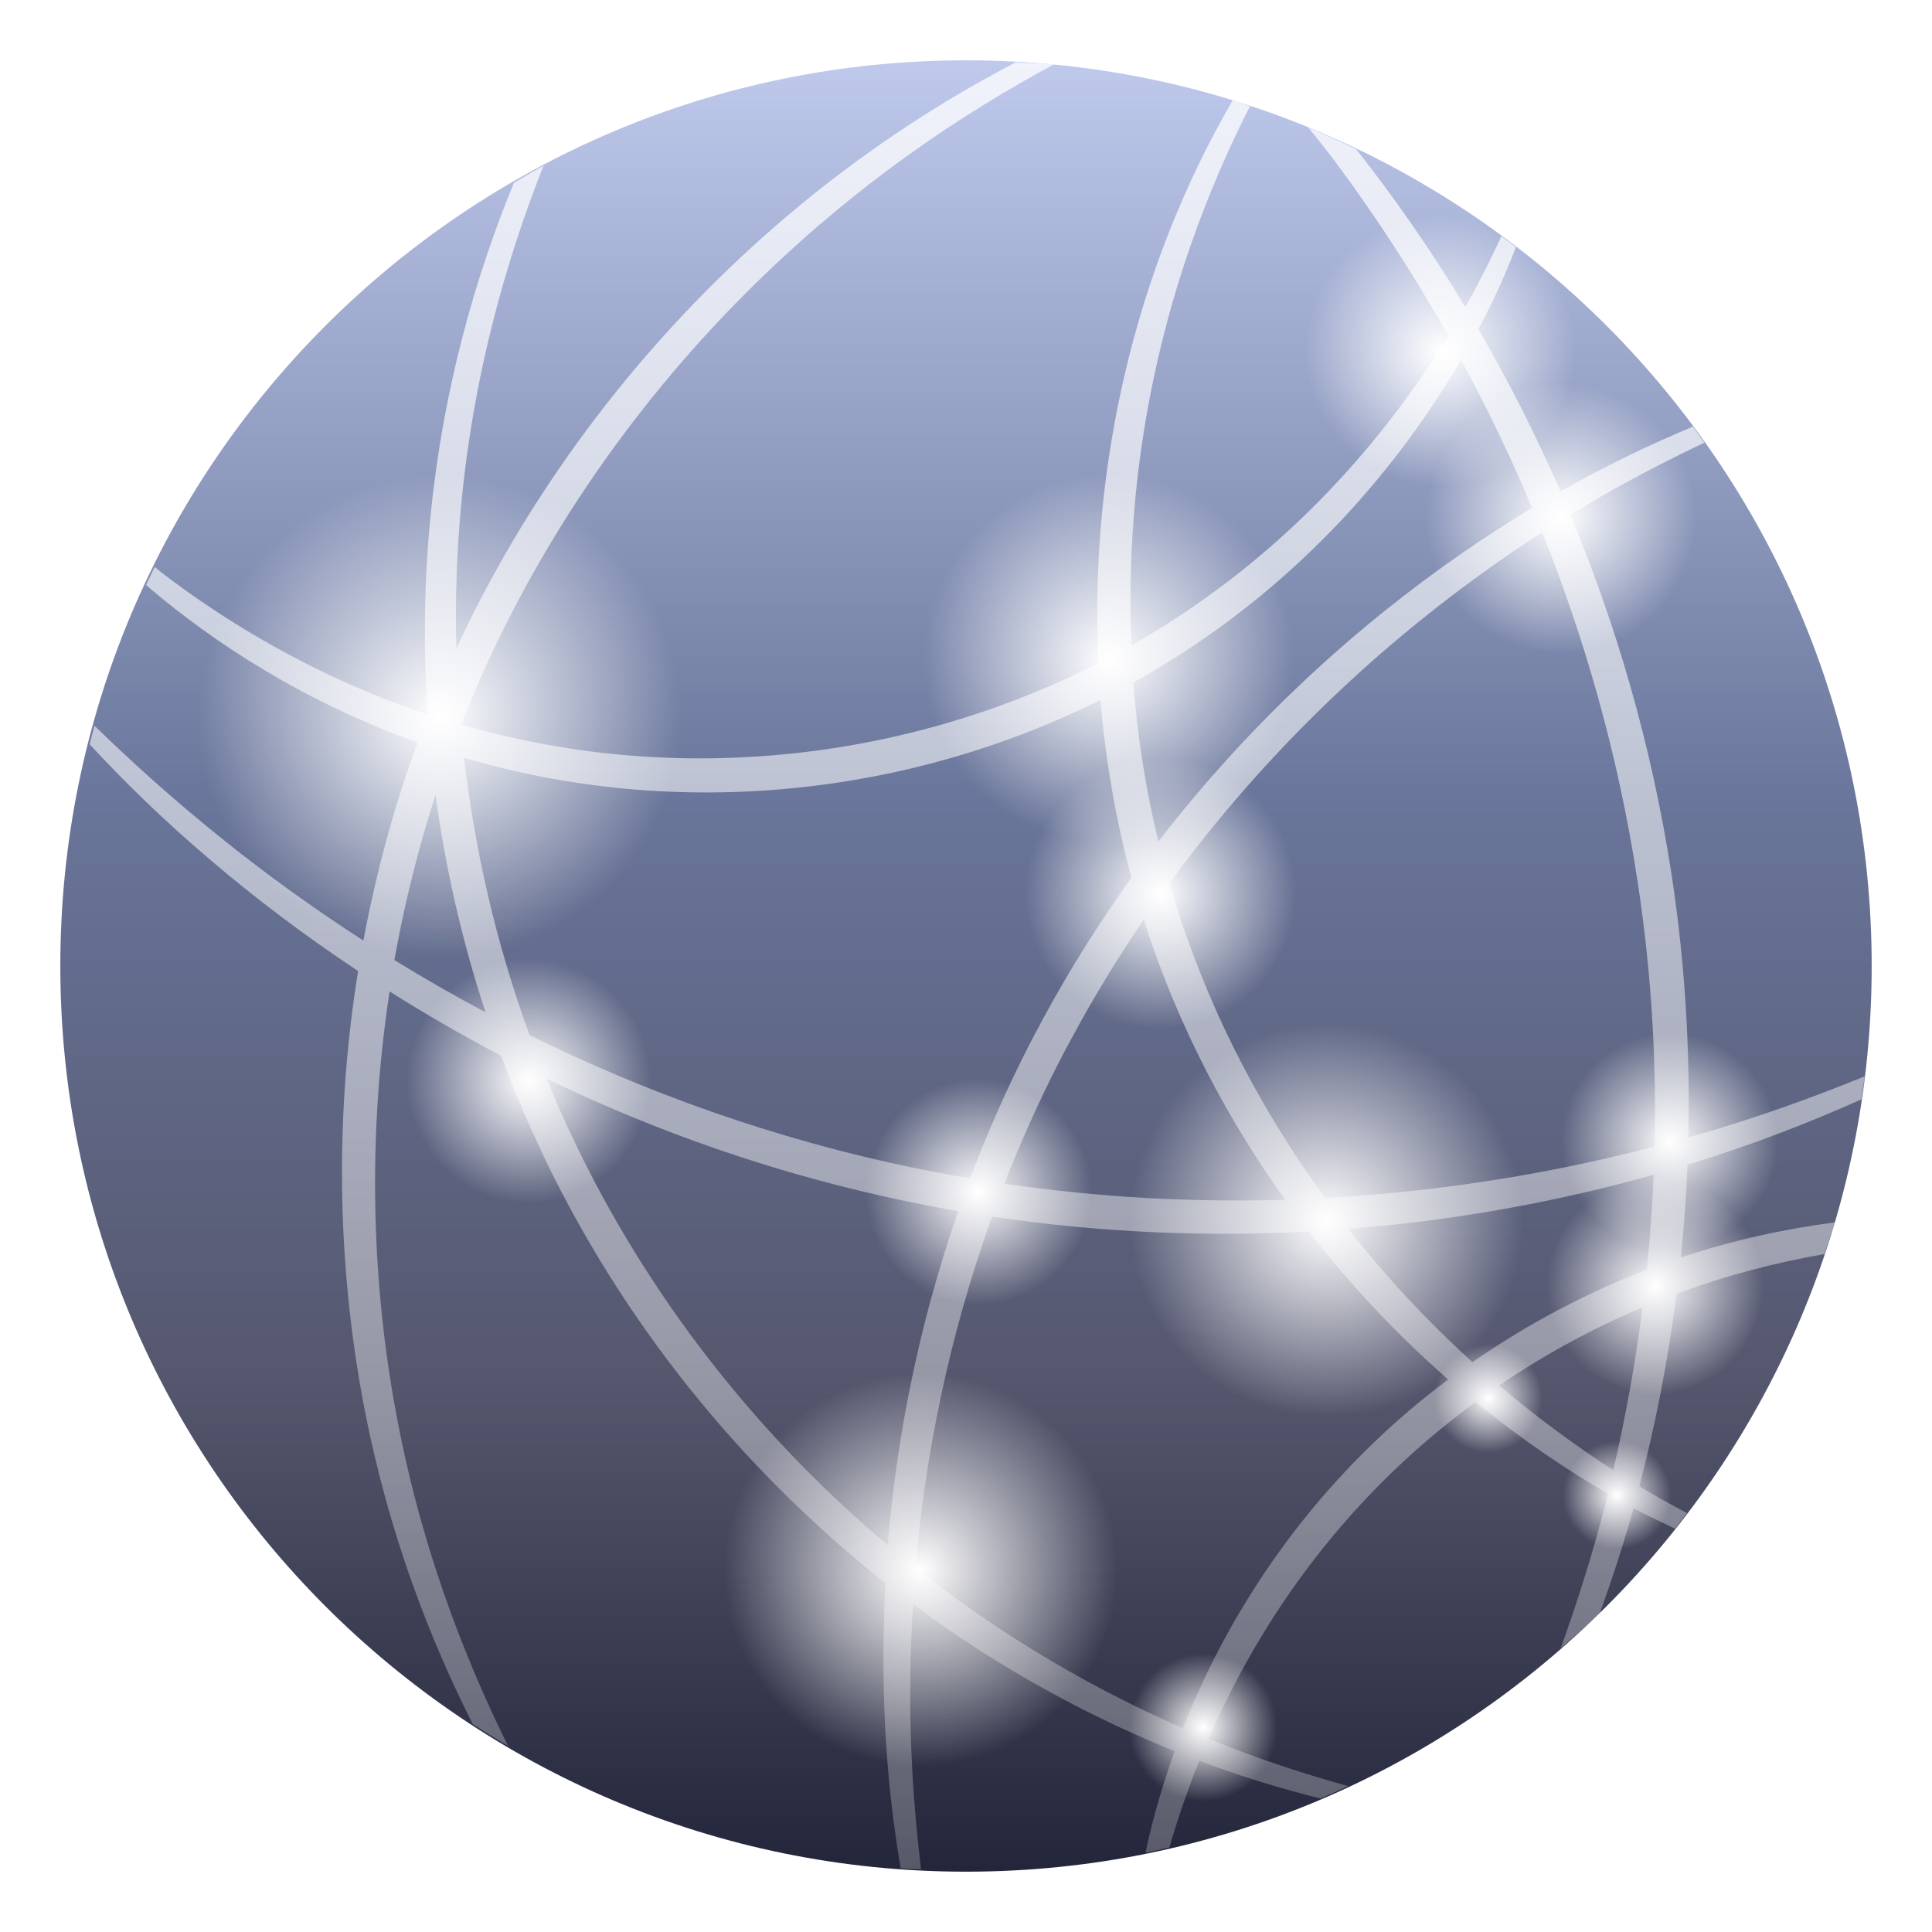
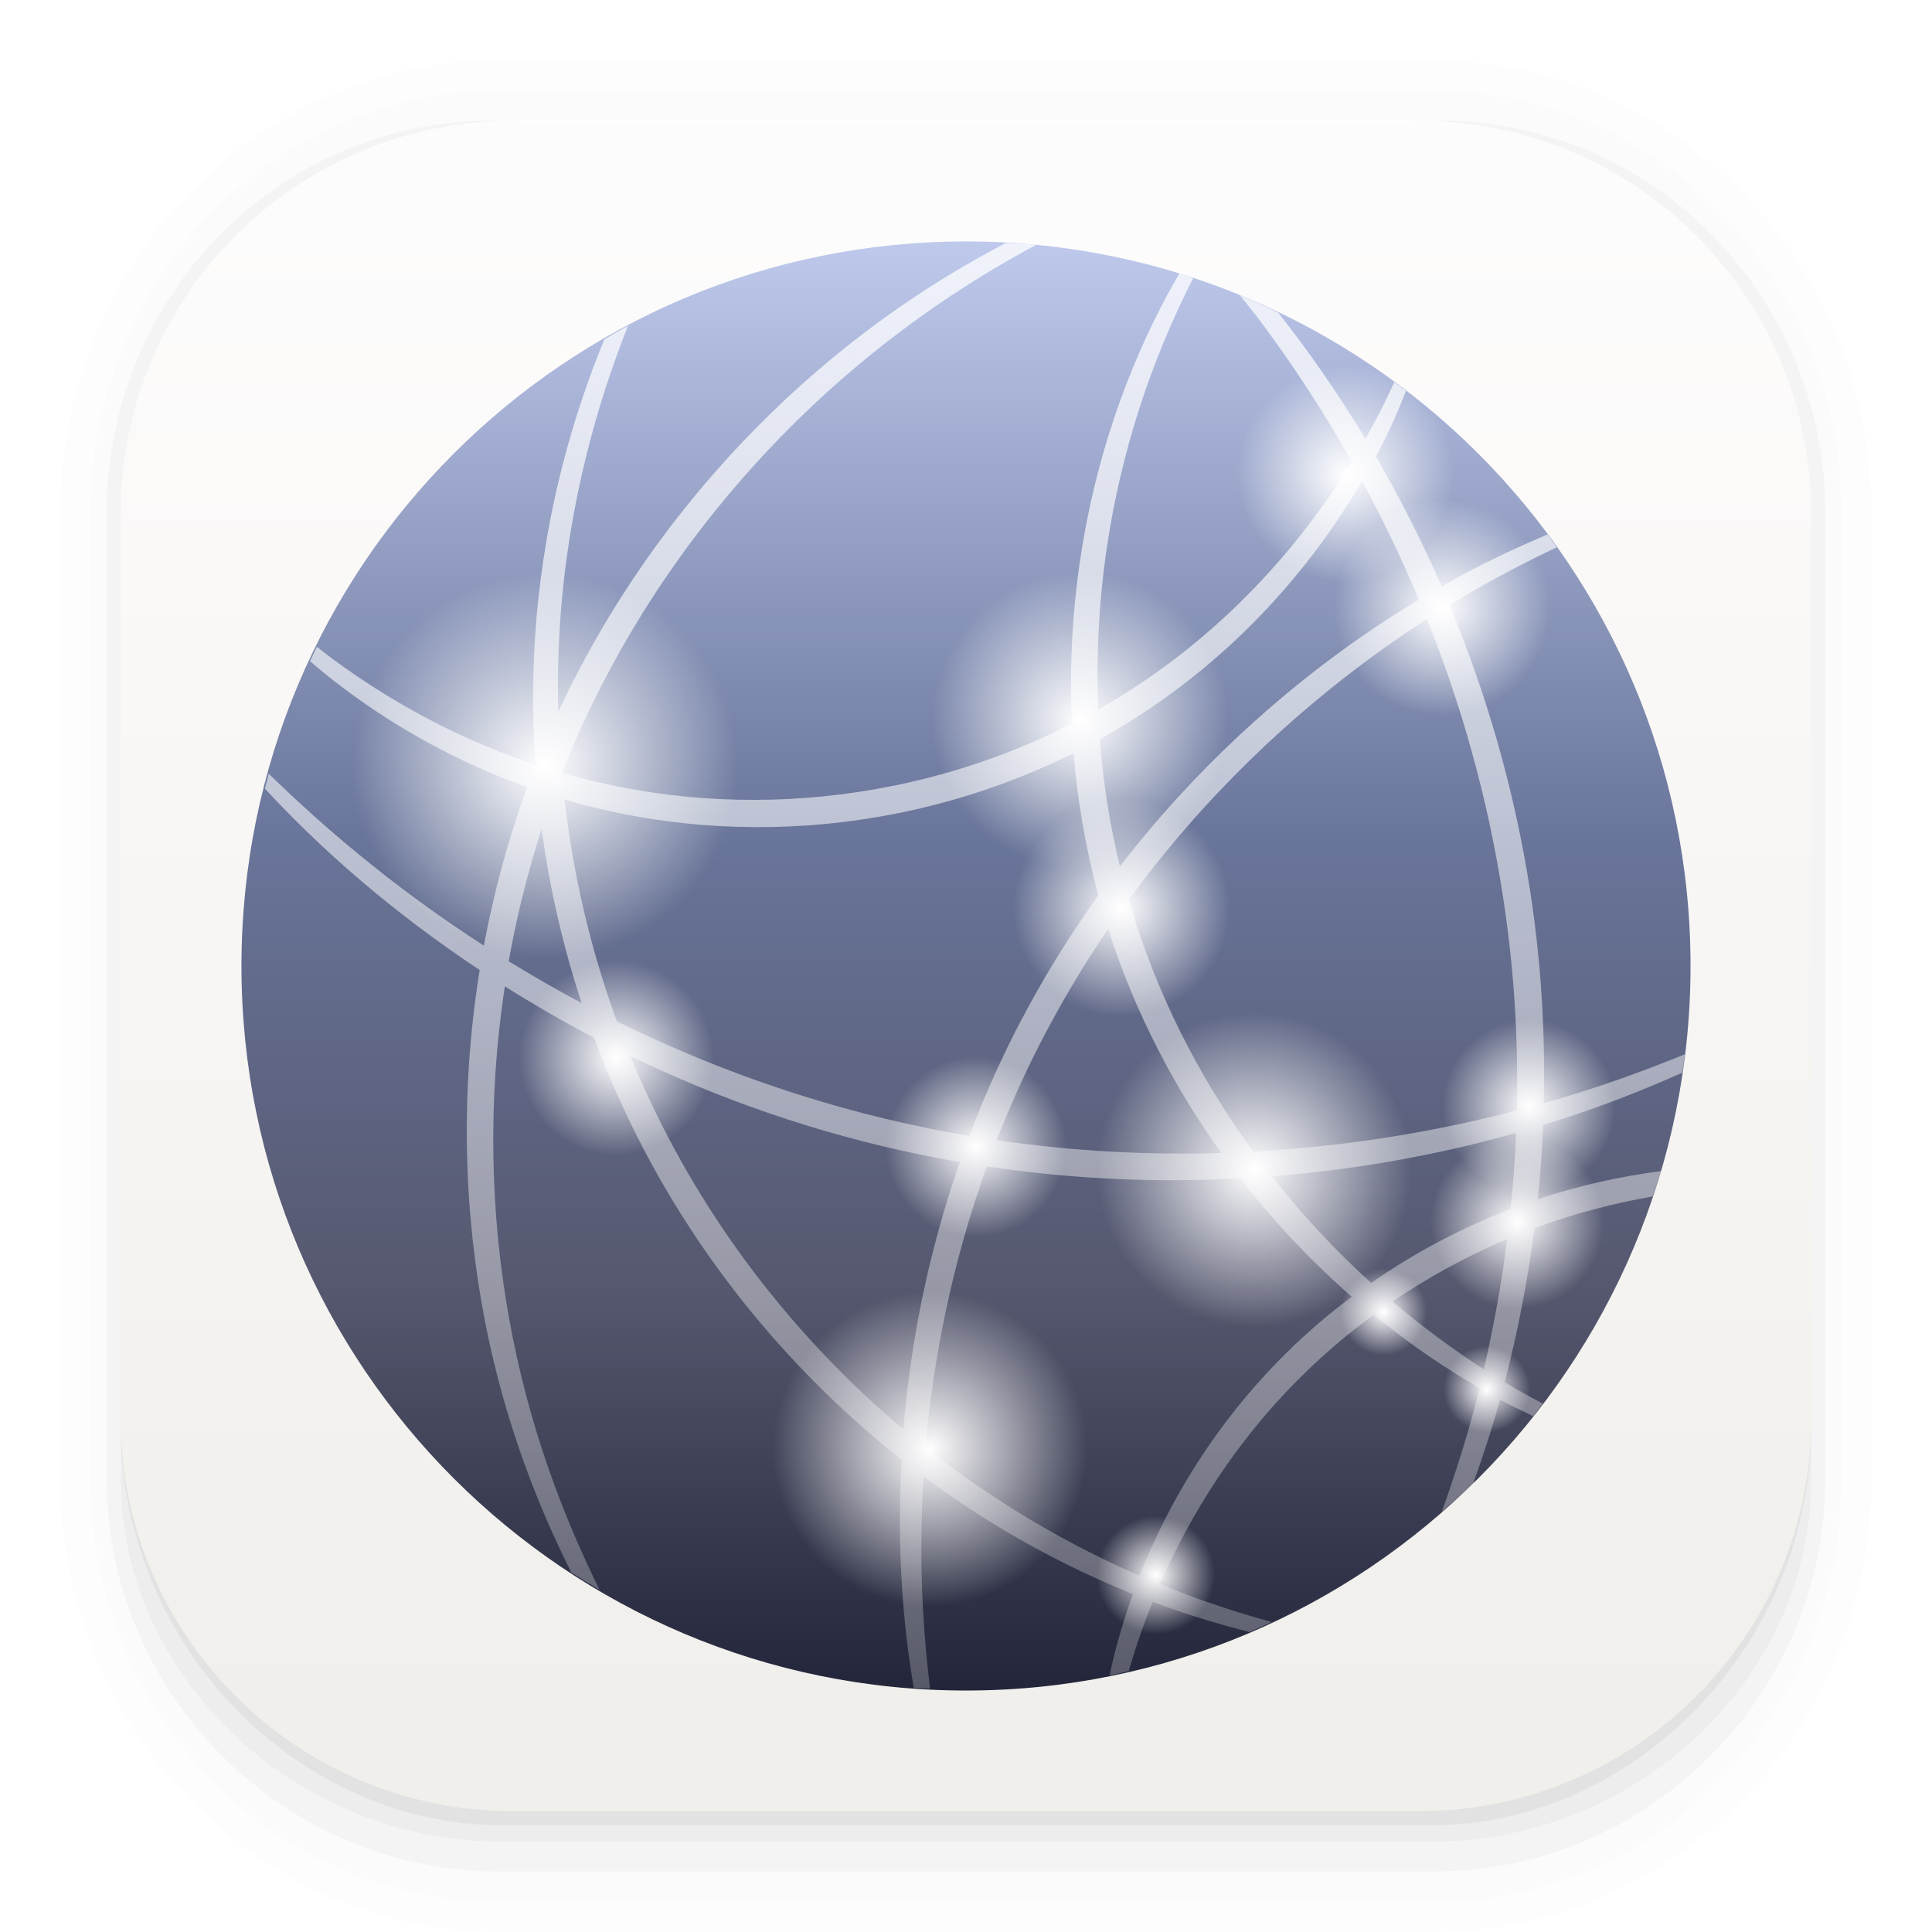
<svg xmlns="http://www.w3.org/2000/svg" xmlns:xlink="http://www.w3.org/1999/xlink" width="64" height="64" version="1.1" viewBox="0 0 16.933 16.933">
  <defs>
    <linearGradient id="linearGradient989">
      <stop stop-color="#fff" offset="0" />
      <stop stop-color="#fff" stop-opacity="0" offset="1" />
    </linearGradient>
    <linearGradient id="q" x1="8.466" x2="8.466" y1=".529" y2="16.404" gradientUnits="userSpaceOnUse">
      <stop stop-color="#bec9ec" offset="0" />
      <stop stop-color="#69759a" offset=".41" />
      <stop stop-color="#55576e" offset=".728" />
      <stop stop-color="#23263a" offset="1" />
    </linearGradient>
    <linearGradient id="a" x1="32.351" x2="32.351" y1="2.08" y2="61.924" gradientTransform="scale(.26459)" gradientUnits="userSpaceOnUse">
      <stop stop-color="#fff" stop-opacity=".776" offset="0" />
      <stop stop-color="#fff" stop-opacity=".235" offset="1" />
    </linearGradient>
    <radialGradient id="radialGradient991" cx="4.141" cy="6.432" r="2.117" gradientTransform="translate(-.29391 -.16095)" gradientUnits="userSpaceOnUse" xlink:href="#linearGradient989" />
    <radialGradient id="radialGradient995" cx="4.141" cy="6.432" r="2.117" gradientTransform="matrix(.76854 0 0 .76854 6.5276 .83226)" gradientUnits="userSpaceOnUse" xlink:href="#linearGradient989" />
    <radialGradient id="radialGradient999" cx="4.141" cy="6.432" r="2.117" gradientTransform="matrix(.56172 0 0 .56172 7.8387 4.2178)" gradientUnits="userSpaceOnUse" xlink:href="#linearGradient989" />
    <radialGradient id="radialGradient1003" cx="4.141" cy="6.432" r="2.117" gradientTransform="matrix(.56172 0 0 .56172 10.291 -.5379)" gradientUnits="userSpaceOnUse" xlink:href="#linearGradient989" />
    <radialGradient id="radialGradient1007" cx="4.141" cy="6.432" r="2.117" gradientTransform="matrix(.56172 0 0 .56172 11.348 .92917)" gradientUnits="userSpaceOnUse" xlink:href="#linearGradient989" />
    <radialGradient id="radialGradient1011" cx="4.141" cy="6.432" r="2.117" gradientTransform="matrix(.44942 0 0 .44942 12.766 7.1152)" gradientUnits="userSpaceOnUse" xlink:href="#linearGradient989" />
    <radialGradient id="radialGradient1015" cx="4.141" cy="6.432" r="2.117" gradientTransform="matrix(.44942 0 0 .44942 12.639 8.3812)" gradientUnits="userSpaceOnUse" xlink:href="#linearGradient989" />
    <radialGradient id="radialGradient1019" cx="4.141" cy="6.432" r="2.117" gradientTransform="matrix(.81425 0 0 .81425 8.2468 5.4612)" gradientUnits="userSpaceOnUse" xlink:href="#linearGradient989" />
    <radialGradient id="radialGradient1023" cx="4.141" cy="6.432" r="2.117" gradientTransform="matrix(.81425 0 0 .81425 4.6915 8.5232)" gradientUnits="userSpaceOnUse" xlink:href="#linearGradient989" />
    <radialGradient id="radialGradient1027" cx="4.141" cy="6.432" r="2.117" gradientTransform="matrix(.50533 0 0 .50533 2.5352 6.2246)" gradientUnits="userSpaceOnUse" xlink:href="#linearGradient989" />
    <radialGradient id="radialGradient1031" cx="4.141" cy="6.432" r="2.117" gradientTransform="matrix(.30687 0 0 .30687 9.2682 13.167)" gradientUnits="userSpaceOnUse" xlink:href="#linearGradient989" />
    <radialGradient id="radialGradient1035" cx="4.141" cy="6.432" r="2.117" gradientTransform="matrix(.46849 0 0 .46849 6.6311 7.4342)" gradientUnits="userSpaceOnUse" xlink:href="#linearGradient989" />
    <radialGradient id="radialGradient1039" cx="4.141" cy="6.432" r="2.117" gradientTransform="matrix(.22451 0 0 .22451 13.236 11.66)" gradientUnits="userSpaceOnUse" xlink:href="#linearGradient989" />
    <radialGradient id="radialGradient1043" cx="4.141" cy="6.432" r="2.117" gradientTransform="matrix(.22451 0 0 .22451 12.106 10.813)" gradientUnits="userSpaceOnUse" xlink:href="#linearGradient989" />
+     <linearGradient id="linearGradient862-3" x1="7.937" x2="7.937" y1="15.081" y2="1.852" gradientTransform="matrix(.99996 0 0 .99996 3.7873e-5 .0083453)" gradientUnits="userSpaceOnUse">
+       <stop stop-color="#f1efeb" offset="0" />
+       <stop stop-color="#fdfcfc" offset="1" />
+     </linearGradient>
  </defs>
-   <g transform="matrix(.99998 0 0 .99998 .0066665 -.00033329)">
+   <g shape-rendering="auto">
+     <path d="m4.369 0.529c-2.114 0-3.84 1.784-3.84 3.968v8.467c0 2.185 1.726 3.968 3.84 3.968h8.194c2.114 0 3.84-1.784 3.84-3.968v-8.467c0-2.185-1.726-3.968-3.84-3.968zm0.257 0.521h7.681c1.844 0 3.329 1.534 3.329 3.44v7.937c0 1.906-1.485 3.44-3.329 3.44h-7.681c-1.844 0-3.329-1.534-3.329-3.44v-7.937c0-1.906 1.485-3.44 3.329-3.44z" color="#000000" color-rendering="auto" dominant-baseline="auto" image-rendering="auto" opacity=".01" solid-color="#000000" stop-color="#000000" style="font-feature-settings:normal;font-variant-alternates:normal;font-variant-caps:normal;font-variant-east-asian:normal;font-variant-ligatures:normal;font-variant-numeric:normal;font-variant-position:normal;font-variation-settings:normal;inline-size:0;isolation:auto;mix-blend-mode:normal;shape-margin:0;shape-padding:0;text-decoration-color:#000000;text-decoration-line:none;text-decoration-style:solid;text-indent:0;text-orientation:mixed;text-transform:none;white-space:normal" />
+     <path d="m4.359 0.794c-1.967 0-3.564 1.653-3.564 3.688v8.5c0 2.035 1.597 3.688 3.564 3.688h8.216c1.967 0 3.564-1.653 3.564-3.688v-8.5c0-2.035-1.598-3.688-3.564-3.688zm0.272 0.256h7.672c1.842 0 3.325 1.534 3.325 3.44v7.937c0 1.906-1.483 3.44-3.325 3.44h-7.672c-1.842 0-3.325-1.534-3.325-3.44v-7.937c0-1.906 1.483-3.44 3.325-3.44z" color="#000000" color-rendering="auto" dominant-baseline="auto" image-rendering="auto" opacity=".01" solid-color="#000000" stop-color="#000000" style="font-feature-settings:normal;font-variant-alternates:normal;font-variant-caps:normal;font-variant-east-asian:normal;font-variant-ligatures:normal;font-variant-numeric:normal;font-variant-position:normal;font-variation-settings:normal;inline-size:0;isolation:auto;mix-blend-mode:normal;shape-margin:0;shape-padding:0;text-decoration-color:#000000;text-decoration-line:none;text-decoration-style:solid;text-indent:0;text-orientation:mixed;text-transform:none;white-space:normal" />
+     <g>
+       <path d="m4.31 1.058c-1.866 0-3.375 1.538-3.375 3.439v8.467c0 1.901 1.57 3.439 3.436 3.439h8.2c1.866 0 3.427-1.538 3.427-3.439v-8.467c0-1.901-1.51-3.439-3.376-3.439h-0.097c1.794 0.087 3.214 1.582 3.214 3.432v7.937c0 1.906-1.506 3.44-3.377 3.44h-7.79c-1.871 0-3.377-1.534-3.377-3.44v-7.937c0-1.85 1.42-3.345 3.214-3.432z" color="#000000" color-rendering="auto" dominant-baseline="auto" image-rendering="auto" opacity=".03" solid-color="#000000" stop-color="#000000" style="font-feature-settings:normal;font-variant-alternates:normal;font-variant-caps:normal;font-variant-east-asian:normal;font-variant-ligatures:normal;font-variant-numeric:normal;font-variant-position:normal;font-variation-settings:normal;inline-size:0;isolation:auto;mix-blend-mode:normal;shape-margin:0;shape-padding:0;text-decoration-color:#000000;text-decoration-line:none;text-decoration-style:solid;text-indent:0;text-orientation:mixed;text-transform:none;white-space:normal" />
+       <path transform="scale(.26458)" d="m4 46.969v2.031c0 6.648 5.896 12 12.544 12h30.961c6.648 0 12.495-5.352 12.495-12v-1.992c-0.021 7.185-5.81 12.963-13 12.963h-29.998c-7.203 0-13.002-5.799-13.002-13.002z" color="#000000" color-rendering="auto" dominant-baseline="auto" image-rendering="auto" opacity=".03" solid-color="#000000" stop-color="#000000" style="font-feature-settings:normal;font-variant-alternates:normal;font-variant-caps:normal;font-variant-east-asian:normal;font-variant-ligatures:normal;font-variant-numeric:normal;font-variant-position:normal;font-variation-settings:normal;inline-size:0;isolation:auto;mix-blend-mode:normal;shape-margin:0;shape-padding:0;text-decoration-color:#000000;text-decoration-line:none;text-decoration-style:solid;text-indent:0;text-orientation:mixed;text-transform:none;white-space:normal" />
+       <path d="m1.058 11.906v0.592c0 1.939 1.573 3.499 3.332 3.499h8.16c1.759 0 3.324-1.561 3.324-3.499v-0.581c-0.006 2.095-1.537 3.78-3.439 3.78h-7.937c-1.906 0-3.44-1.691-3.44-3.792z" color="#000000" color-rendering="auto" dominant-baseline="auto" image-rendering="auto" opacity=".05" solid-color="#000000" stop-color="#000000" style="font-feature-settings:normal;font-variant-alternates:normal;font-variant-caps:normal;font-variant-east-asian:normal;font-variant-ligatures:normal;font-variant-numeric:normal;font-variant-position:normal;font-variation-settings:normal;inline-size:0;isolation:auto;mix-blend-mode:normal;shape-margin:0;shape-padding:0;text-decoration-color:#000000;text-decoration-line:none;text-decoration-style:solid;text-indent:0;text-orientation:mixed;text-transform:none;white-space:normal" />
+     </g>
+   </g>
+   <rect x="1.058" y="1.058" width="14.816" height="14.816" rx="3.44" ry="3.44" fill="url(#linearGradient862-3)" stroke-width="1" />
+   <g transform="matrix(.79998 0 0 .79998 1.6986 1.693)">
    <circle cx="8.46" cy="8.467" r="7.938" fill="url(#q)" fill-rule="evenodd" style="paint-order:stroke fill markers" />
    <path d="m8.89 0.55c-0.754 0.392-1.665 0.982-2.571 1.865-0.869 0.847-1.711 1.944-2.326 3.269-9e-3 -0.335-1e-3 -0.664 0.02-0.981 0.089-1.31 0.411-2.41 0.744-3.25a7.938 7.938 0 0 0-0.259 0.149c-0.335 0.814-0.643 1.853-0.746 3.082-0.042 0.504-0.047 1.034-0.01 1.579-0.987-0.33-1.77-0.815-2.318-1.233-0.027-0.021-0.05-0.04-0.075-0.06a7.938 7.938 0 0 0-0.075 0.157c0.014 0.013 0.028 0.025 0.043 0.038 0.537 0.455 1.324 0.981 2.336 1.343-0.033 0.091-0.066 0.182-0.097 0.275-0.045 0.134-0.087 0.269-0.127 0.406-0.103 0.354-0.185 0.706-0.251 1.055-0.444-0.287-0.845-0.578-1.199-0.861-0.481-0.383-0.851-0.725-1.158-1.022a7.938 7.938 0 0 0-0.042 0.163c0.281 0.303 0.624 0.645 1.067 1.021 0.374 0.318 0.803 0.646 1.286 0.966-0.221 1.368-0.168 2.682 0.057 3.842 0.214 1.101 0.574 2.016 0.947 2.758a7.938 7.938 0 0 0 0.309 0.19c-0.387-0.784-0.779-1.781-0.995-2.996-0.195-1.098-0.238-2.331-0.042-3.615 0.306 0.193 0.632 0.383 0.977 0.563 0.105 0.283 0.224 0.566 0.358 0.847 0.016 0.033 0.031 0.067 0.047 0.1 0.757 1.553 1.829 2.779 2.964 3.676-0.033 0.604-0.019 1.167 0.026 1.671 0.027 0.305 0.065 0.576 0.107 0.829a7.938 7.938 0 0 0 0.179 0.009c-0.031-0.261-0.059-0.54-0.076-0.853-0.025-0.449-0.027-0.943 6e-3 -1.471 0.136 0.101 0.273 0.198 0.41 0.29 0.648 0.434 1.288 0.757 1.883 0.998-0.104 0.287-0.182 0.561-0.239 0.811-6e-3 0.028-0.011 0.053-0.016 0.08a7.938 7.938 0 0 0 0.209-0.048c0.068-0.236 0.154-0.491 0.262-0.759 0.384 0.146 0.733 0.247 1.061 0.331a7.938 7.938 0 0 0 0.243-0.109c-0.369-0.103-0.774-0.231-1.223-0.416 0.33-0.756 0.838-1.592 1.613-2.339 0.224-0.216 0.466-0.42 0.728-0.611 0.402 0.328 0.796 0.592 1.16 0.804-0.123 0.495-0.266 0.939-0.414 1.352a7.938 7.938 0 0 0 0.342-0.304c0.104-0.291 0.205-0.593 0.296-0.922 0.13 0.07 0.247 0.124 0.364 0.18a7.938 7.938 0 0 0 0.104-0.137c-0.134-0.072-0.268-0.144-0.417-0.235 0.136-0.522 0.249-1.086 0.326-1.687 0.443-0.165 0.878-0.275 1.296-0.348a7.938 7.938 0 0 0 0.091-0.278c-0.433 0.057-0.886 0.153-1.35 0.308 0.027-0.265 0.048-0.536 0.059-0.813 0.588-0.18 1.093-0.38 1.523-0.573a7.938 7.938 0 0 0 0.03-0.202c-0.437 0.178-0.945 0.366-1.547 0.536 8e-3 -0.324 4e-3 -0.656-0.013-0.996-0.022-0.428-0.065-0.863-0.132-1.302-0.178-1.163-0.496-2.219-0.888-3.16 0.431-0.264 0.822-0.464 1.175-0.632a7.938 7.938 0 0 0-0.1-0.141c-0.352 0.148-0.737 0.327-1.161 0.569-0.222-0.51-0.466-0.985-0.72-1.422 0.048-0.09 0.093-0.179 0.134-0.265 0.078-0.164 0.14-0.312 0.195-0.455a7.938 7.938 0 0 0-0.127-0.096c-0.068 0.146-0.141 0.299-0.232 0.468-0.027 0.05-0.056 0.102-0.085 0.153-0.312-0.517-0.636-0.978-0.954-1.38-4e-4 -5.08e-4 -6.4e-4 -1e-3 -1e-3 -0.002a7.938 7.938 0 0 0-0.421-0.192c0.084 0.105 0.165 0.204 0.253 0.323 0.324 0.438 0.657 0.94 0.974 1.503-0.537 0.876-1.4 1.912-2.705 2.672-0.024 0.014-0.048 0.028-0.072 0.042-0.028-0.657 0.016-1.286 0.107-1.864 0.195-1.235 0.596-2.201 0.932-2.862a7.938 7.938 0 0 0-0.15-0.054c-0.379 0.65-0.819 1.618-1.044 2.871-0.114 0.635-0.169 1.333-0.134 2.064-0.536 0.273-1.125 0.492-1.755 0.637-1.037 0.239-2.057 0.25-2.978 0.096-0.298-0.05-0.582-0.116-0.853-0.194v-5.29e-4c0.604-1.534 1.519-2.798 2.469-3.755 0.979-0.986 1.956-1.616 2.727-2.031a7.938 7.938 0 0 0-0.336-0.017zm3.909 2.604c0.219 0.404 0.429 0.837 0.623 1.298-0.199 0.12-0.402 0.25-0.609 0.393-0.9 0.622-1.841 1.46-2.667 2.531-0.114-0.472-0.185-0.938-0.22-1.394 0.068-0.037 0.134-0.076 0.2-0.115 1.299-0.775 2.151-1.817 2.673-2.714zm0.711 1.512c0.366 0.914 0.664 1.934 0.835 3.052 0.066 0.429 0.11 0.854 0.133 1.272 0.02 0.362 0.025 0.715 0.017 1.06-0.16 0.042-0.324 0.081-0.493 0.119-0.728 0.163-1.533 0.284-2.395 0.331-0.52-0.714-0.977-1.551-1.284-2.5-6e-3 -0.018-0.012-0.037-0.018-0.055-0.022-0.068-0.042-0.137-0.061-0.205 0.832-1.138 1.793-2.029 2.712-2.695 0.188-0.137 0.374-0.263 0.556-0.38zm-3.872 1.468c0.043 0.509 0.13 1.033 0.272 1.56-0.276 0.384-0.537 0.795-0.775 1.236-0.045 0.084-0.09 0.168-0.133 0.252-0.195 0.383-0.362 0.766-0.506 1.146-0.05-0.009-0.101-0.017-0.151-0.026-0.1-0.018-0.2-0.037-0.299-0.057-1.279-0.261-2.419-0.682-3.411-1.172-0.299-0.818-0.482-1.638-0.574-2.431 0.247 0.073 0.505 0.135 0.775 0.184 0.956 0.173 2.015 0.169 3.094-0.079 0.611-0.141 1.184-0.351 1.709-0.612zm-5.827 0.833c0.084 0.625 0.227 1.265 0.438 1.906-0.279-0.149-0.546-0.302-0.799-0.458 0.067-0.378 0.156-0.759 0.267-1.143 0.03-0.103 0.061-0.205 0.094-0.306zm6.207 1.093c4e-3 0.012 7e-3 0.024 0.011 0.036 0.296 0.915 0.73 1.725 1.228 2.42-0.782 0.023-1.607-0.016-2.461-0.141 0.137-0.35 0.294-0.703 0.474-1.056 0.042-0.082 0.085-0.164 0.13-0.245 0.193-0.356 0.4-0.694 0.618-1.013zm-5.235 1.394c0.94 0.455 2.01 0.841 3.203 1.085 0.102 0.021 0.204 0.04 0.306 0.059 0.033 6e-3 0.067 0.011 0.1 0.018-0.356 1.021-0.543 2.015-0.618 2.927-1.039-0.875-2.014-2.034-2.716-3.475-0.016-0.032-0.031-0.064-0.046-0.096-0.082-0.172-0.158-0.345-0.228-0.517zm9.704 0.842c-0.012 0.284-0.032 0.562-0.06 0.833-0.51 0.196-1.026 0.462-1.528 0.81-0.134-0.122-0.269-0.25-0.404-0.388-0.233-0.238-0.463-0.499-0.684-0.78 0.808-0.063 1.562-0.193 2.246-0.361 0.147-0.036 0.29-0.074 0.429-0.114zm-5.798 0.367c0.968 0.145 1.9 0.178 2.776 0.131 0.269 0.347 0.553 0.663 0.841 0.945 0.127 0.124 0.254 0.241 0.38 0.352-0.25 0.187-0.483 0.387-0.698 0.598-0.803 0.787-1.313 1.665-1.627 2.458-0.575-0.251-1.19-0.58-1.812-1.011-0.178-0.124-0.357-0.256-0.533-0.396 0.084-0.952 0.285-2.001 0.673-3.077zm5.7 0.796c-0.064 0.503-0.152 0.98-0.256 1.427-0.316-0.205-0.655-0.45-1-0.743 0.414-0.281 0.837-0.507 1.257-0.684z" fill="url(#a)" fill-rule="evenodd" style="paint-order:stroke fill markers" />
    <g stroke-linecap="round" stroke-linejoin="round">
      <circle cx="3.847" cy="6.271" r="2.117" fill="url(#radialGradient991)" stroke-width=".887" />
      <circle cx="9.71" cy="5.776" r="1.627" fill="url(#radialGradient995)" stroke-width=".682" />
      <g stroke-width=".498">
        <circle cx="10.165" cy="7.831" r="1.189" fill="url(#radialGradient999)" />
        <circle cx="12.617" cy="3.075" r="1.189" fill="url(#radialGradient1003)" />
        <circle cx="13.674" cy="4.542" r="1.189" fill="url(#radialGradient1007)" />
      </g>
      <circle cx="14.627" cy="10.006" r=".951" fill="url(#radialGradient1011)" stroke-width=".399" />
      <circle cx="14.5" cy="11.272" r=".951" fill="url(#radialGradient1015)" stroke-width=".399" />
      <circle cx="11.619" cy="10.698" r="1.724" fill="url(#radialGradient1019)" stroke-width=".722" />
      <circle cx="8.063" cy="13.76" r="1.724" fill="url(#radialGradient1023)" stroke-width=".722" />
      <circle cx="4.628" cy="9.475" r="1.07" fill="url(#radialGradient1027)" stroke-width=".448" />
      <circle cx="10.539" cy="15.141" r=".65" fill="url(#radialGradient1031)" stroke-width=".272" />
      <circle cx="8.571" cy="10.448" r=".992" fill="url(#radialGradient1035)" stroke-width=".416" />
      <circle cx="14.166" cy="13.104" r=".475" fill="url(#radialGradient1039)" stroke-width=".199" />
      <circle cx="13.036" cy="12.257" r=".475" fill="url(#radialGradient1043)" stroke-width=".199" />
    </g>
  </g>
</svg>
